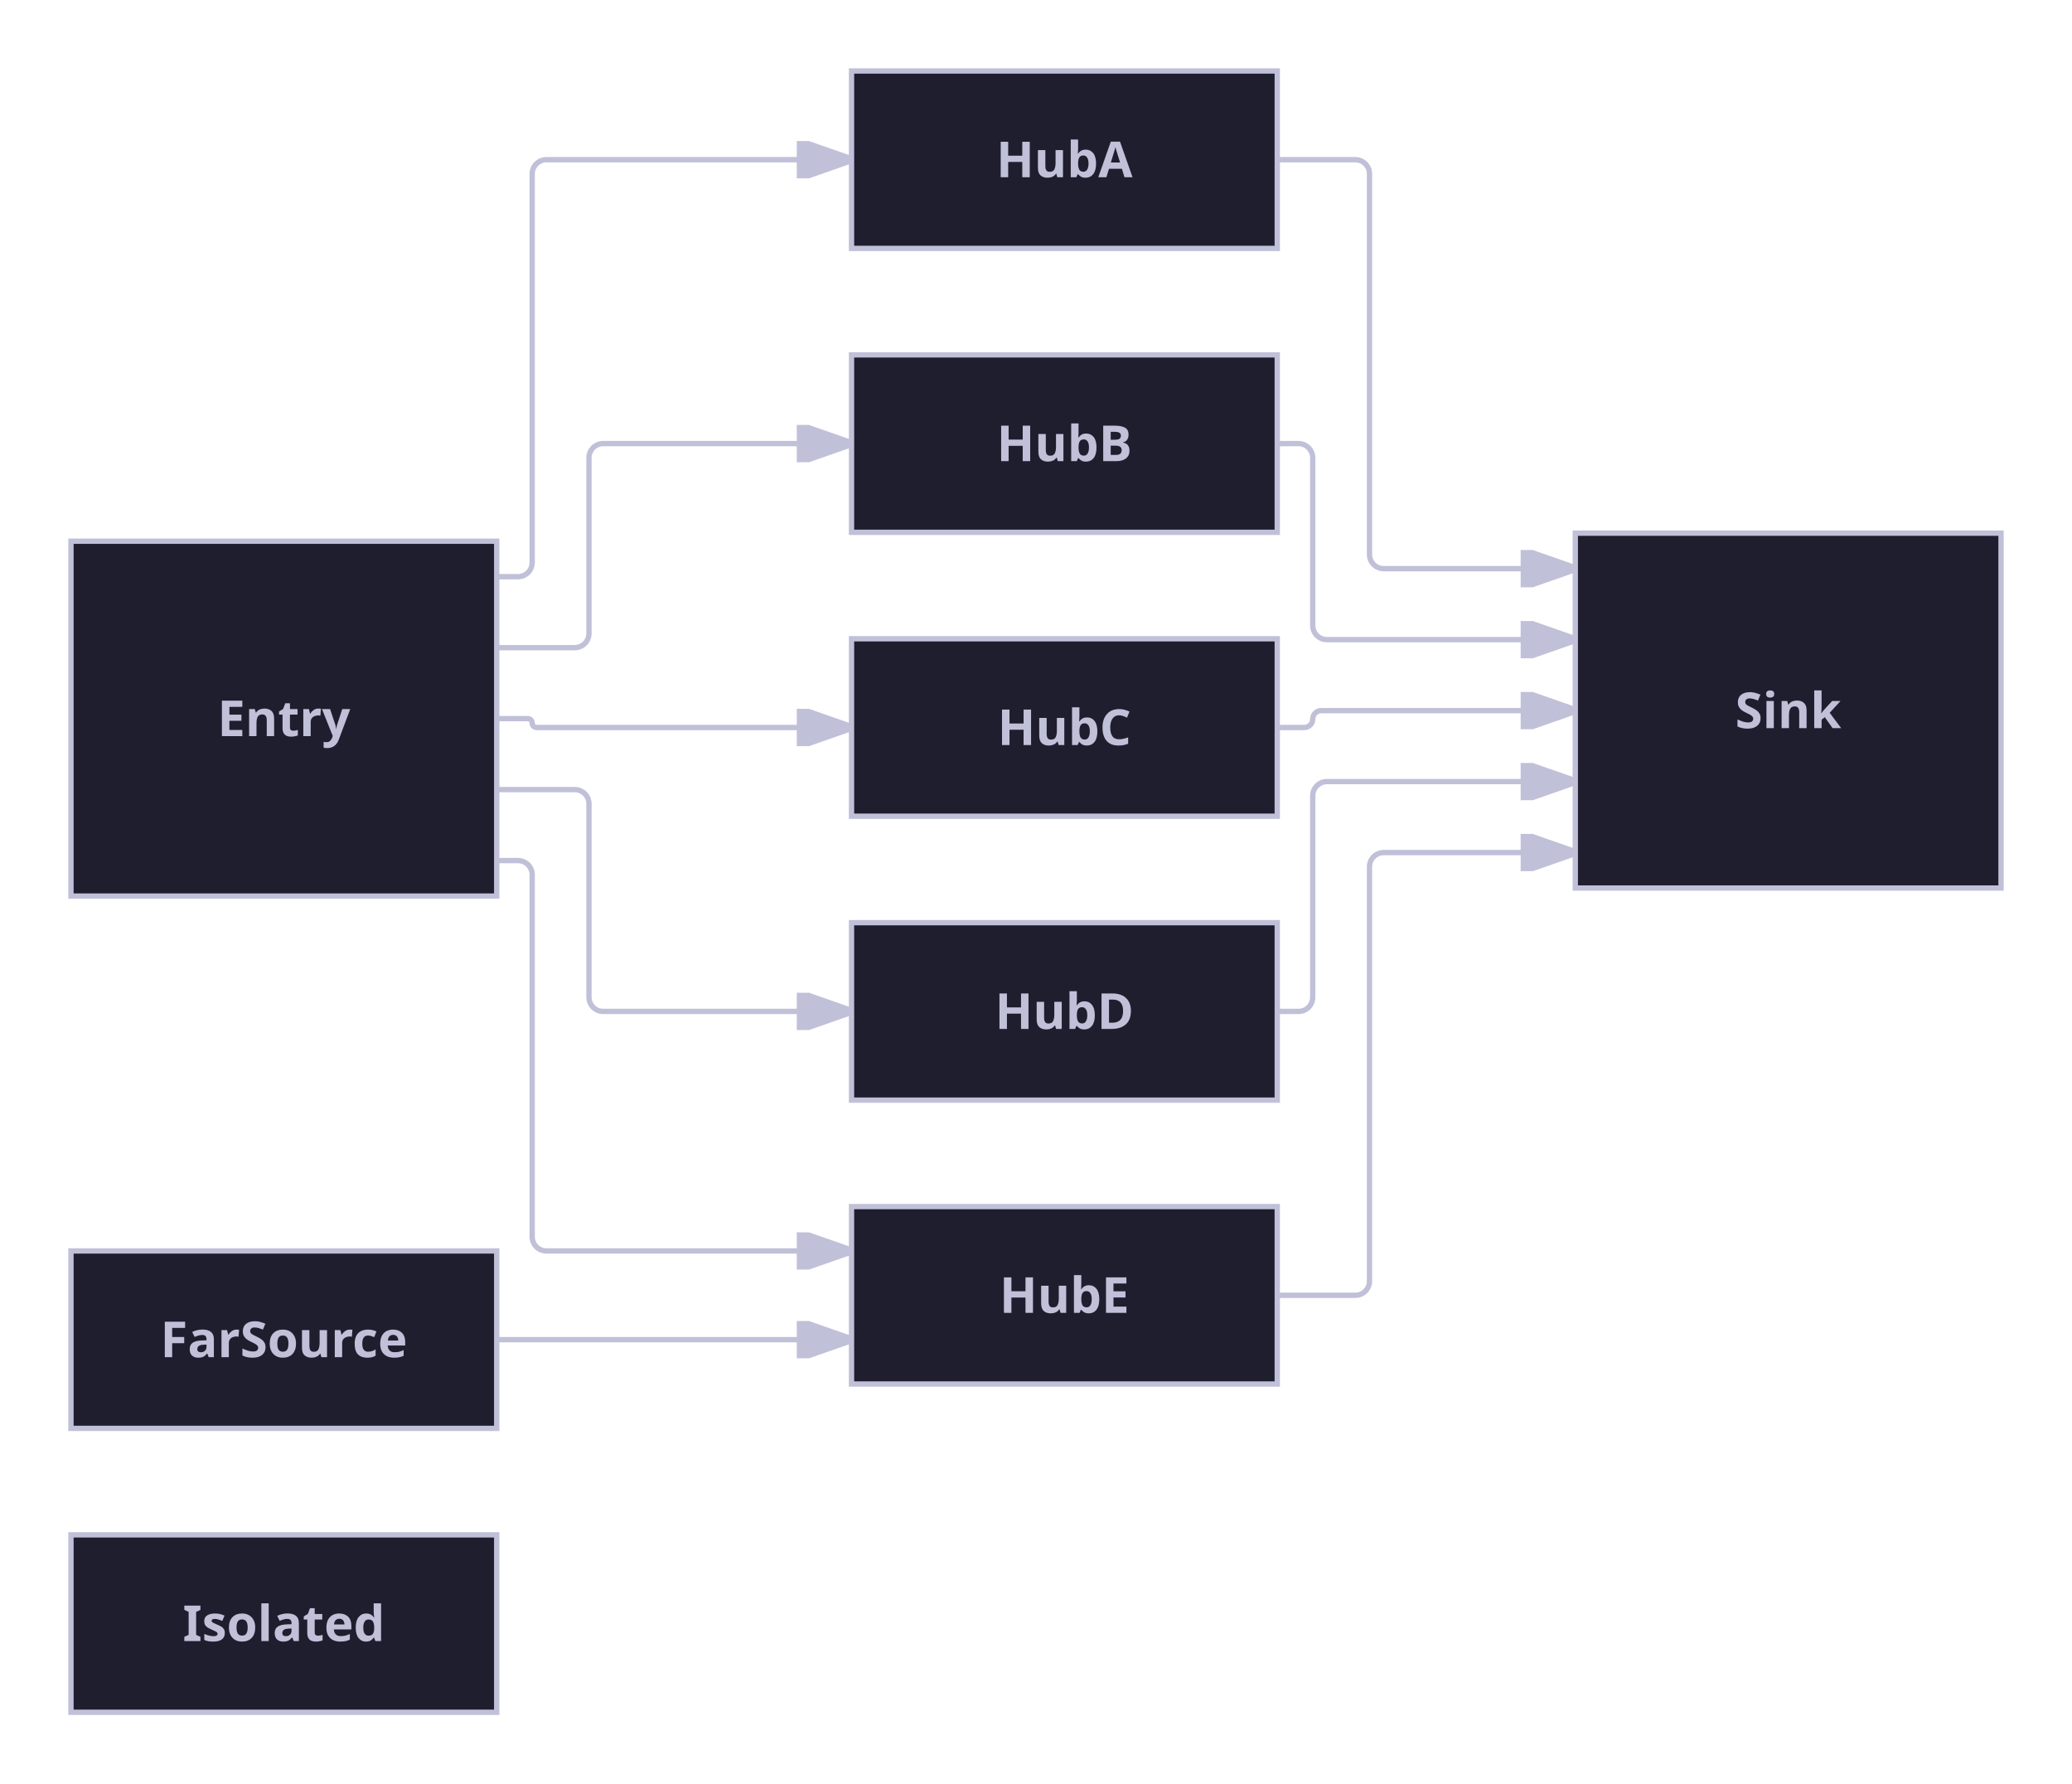
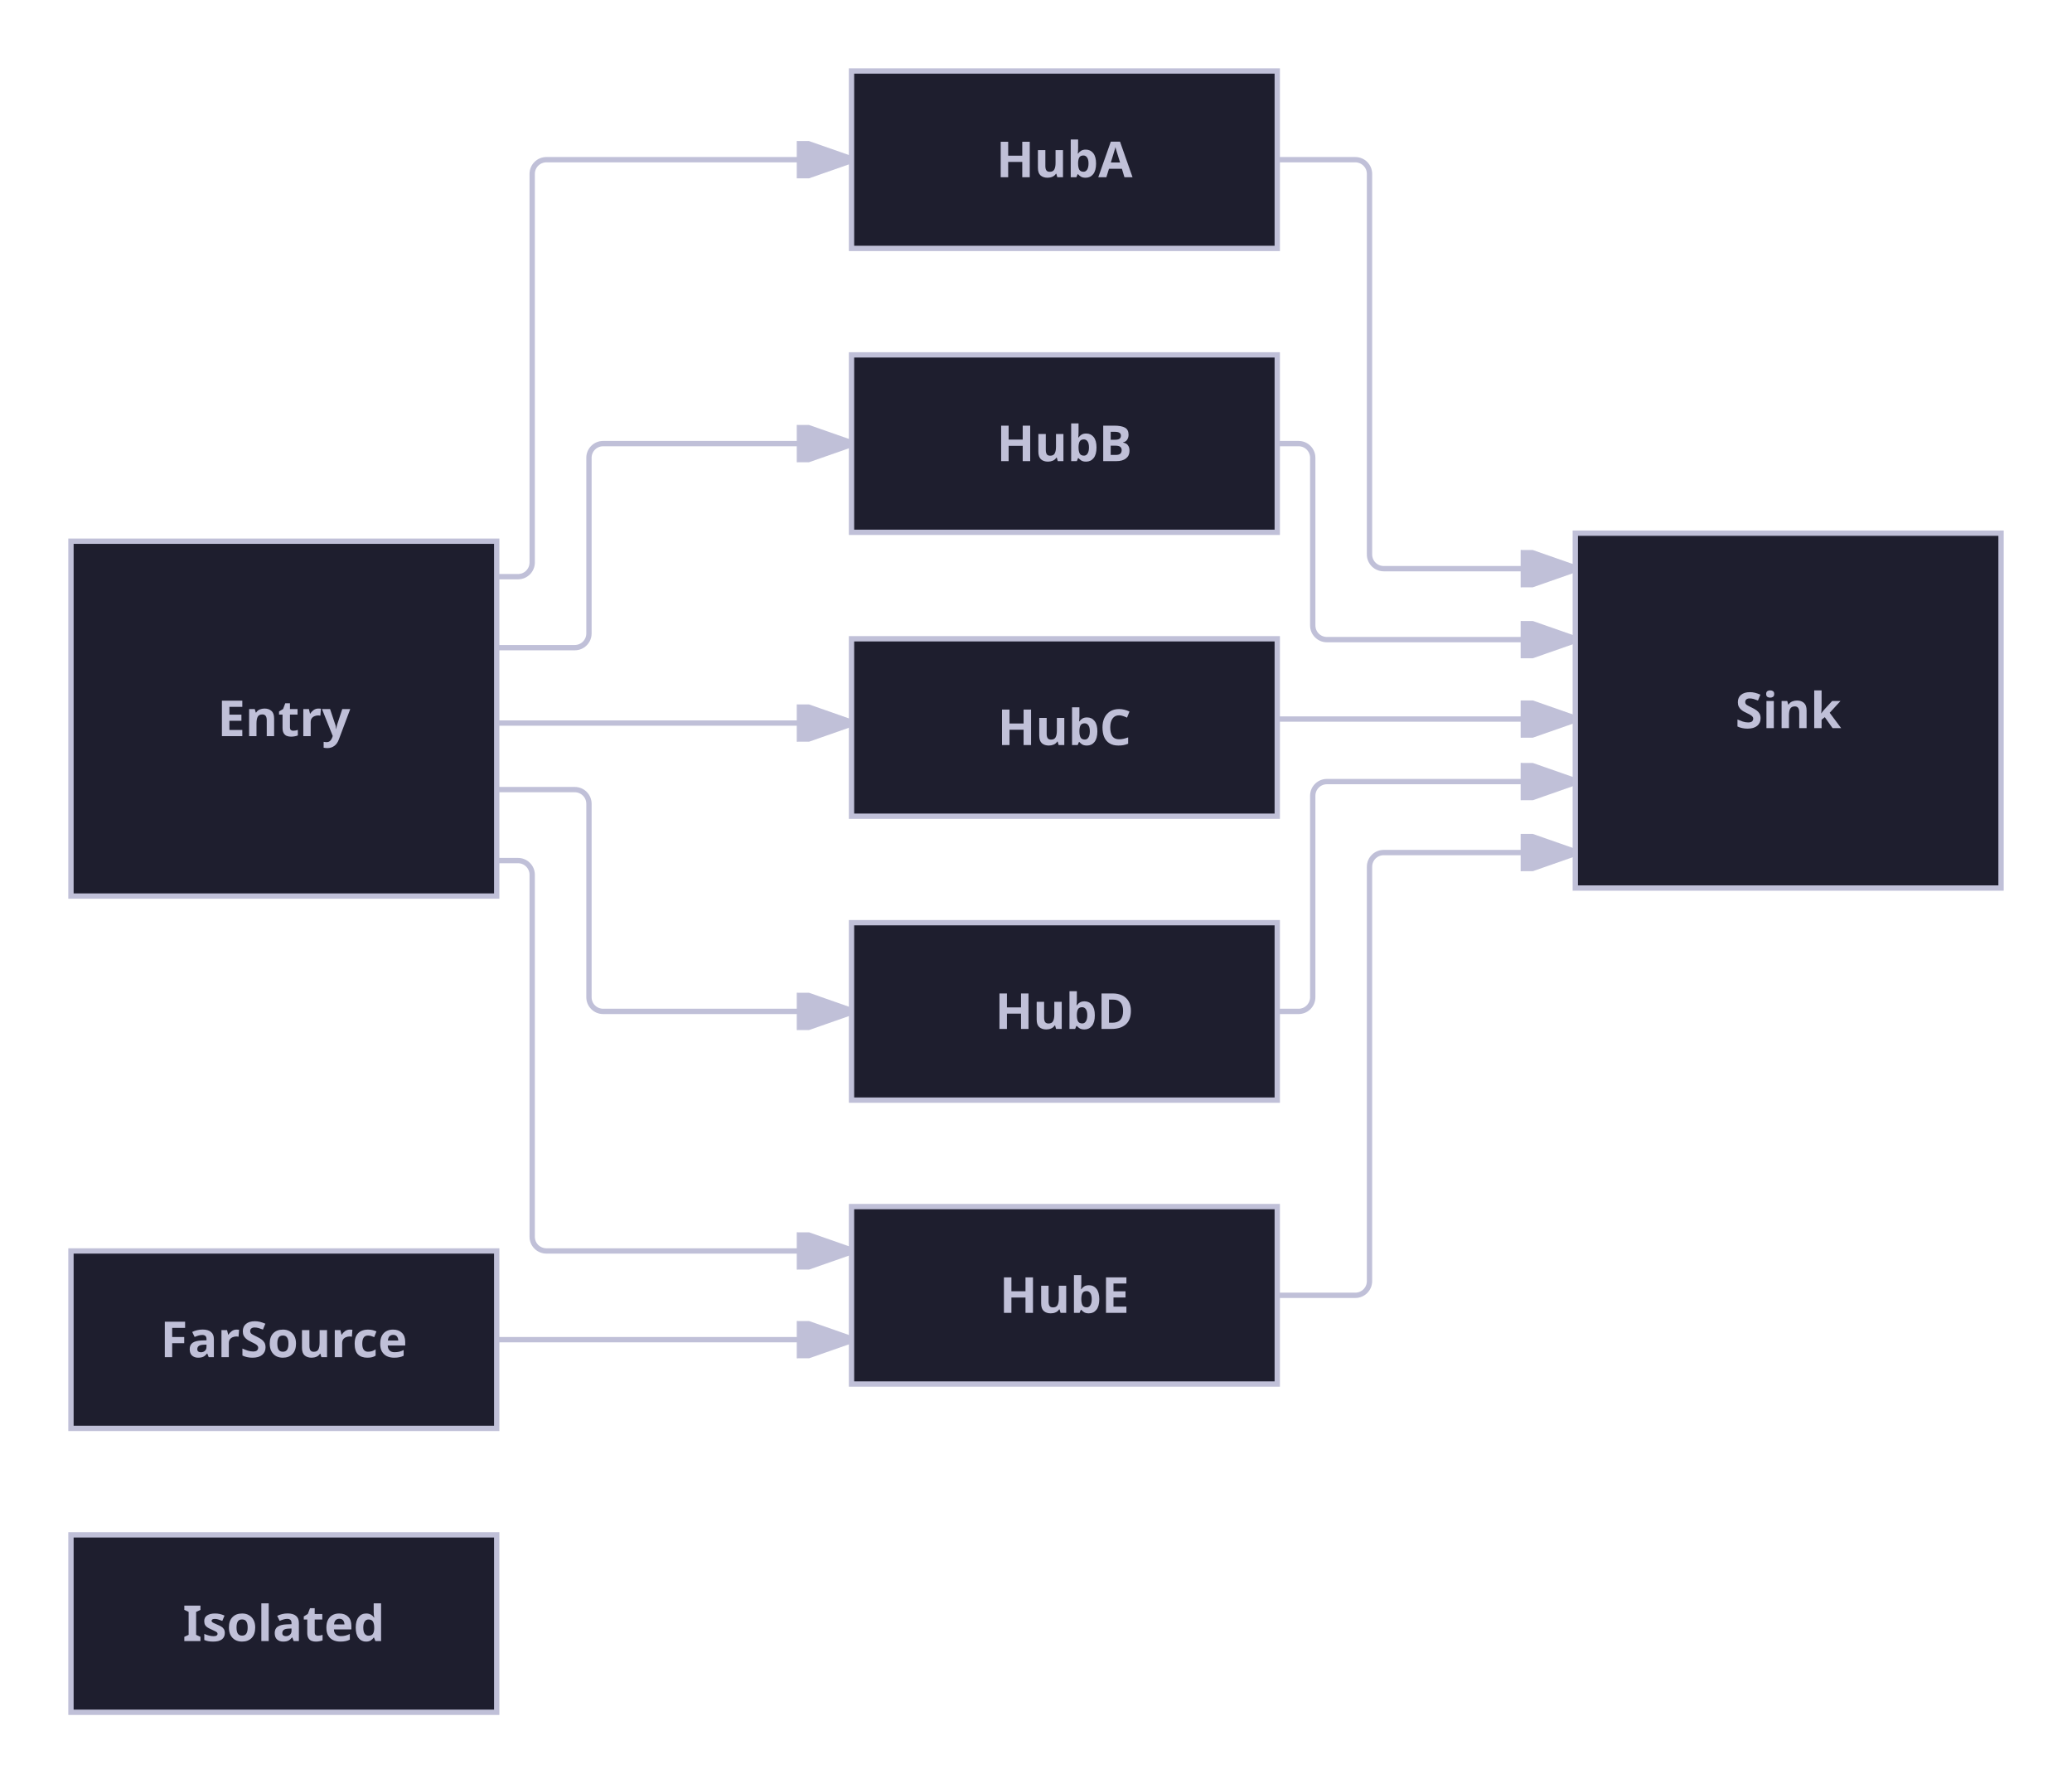
<svg xmlns="http://www.w3.org/2000/svg" width="584.00" height="502.50" viewBox="0 0 584.00 502.50">
  <defs>
    <marker id="line-end-open-chevron" markerWidth="10.248" markerHeight="7" refX="10.248" refY="3.5" orient="auto">
      <polyline points="0 0, 10 3.5, 0 7" fill="none" stroke="#C0C0D8" stroke-width="1.50" stroke-linejoin="bevel" />
    </marker>
    <marker id="line-end-hollow-triangle" markerWidth="10.248" markerHeight="7" refX="10.248" refY="3.5" orient="auto">
      <polygon points="0 0, 10 3.5, 0 7" fill="#1E1E2E" stroke="#C0C0D8" stroke-width="1.50" stroke-linejoin="bevel" />
    </marker>
    <marker id="line-end-filled-arrow" markerWidth="10.248" markerHeight="7" refX="10.248" refY="3.5" orient="auto">
      <polygon points="0 0, 10 3.5, 0 7" fill="#C0C0D8" stroke="#C0C0D8" stroke-width="1.50" stroke-linejoin="bevel" />
    </marker>
    <marker id="line-end-hollow-triangle-crossbar" markerWidth="14.748" markerHeight="7" refX="14.748" refY="3.5" orient="auto">
      <polygon points="4.5 0, 14.5 3.5, 4.5 7" fill="#1E1E2E" stroke="#C0C0D8" stroke-width="1.50" stroke-linejoin="bevel" />
      <line x1="1" y1="0" x2="1" y2="7" stroke="#C0C0D8" stroke-width="1.50" />
    </marker>
    <marker id="line-end-hollow-diamond" markerWidth="14" markerHeight="8" refX="13.416" refY="4" orient="auto">
      <polygon points="1 4, 7 0, 13 4, 7 8" fill="#1E1E2E" stroke="#C0C0D8" stroke-width="1.50" stroke-linejoin="bevel" />
    </marker>
    <marker id="line-end-filled-diamond" markerWidth="14" markerHeight="8" refX="13.416" refY="4" orient="auto">
      <polygon points="1 4, 7 0, 13 4, 7 8" fill="#C0C0D8" stroke="#C0C0D8" stroke-width="1.50" stroke-linejoin="bevel" />
    </marker>
    <marker id="line-end-circle" markerWidth="10" markerHeight="10" refX="9.75" refY="5" orient="auto">
      <circle cx="5" cy="5" r="4" fill="#1E1E2E" stroke="#C0C0D8" stroke-width="1.50" />
    </marker>
    <marker id="line-end-bar" markerWidth="4" markerHeight="12" refX="2.75" refY="6" orient="auto">
      <line x1="2" y1="0" x2="2" y2="12" stroke="#C0C0D8" stroke-width="1.50" />
    </marker>
    <filter id="label-bg" x="-0.05" y="-0.05" width="1.1" height="1.1">
      <feFlood flood-color="#1E1E2E" />
      <feComposite in="SourceGraphic" operator="over" />
    </filter>
  </defs>
  <rect x="20.00" y="152.50" width="120.00" height="100.00" fill="#1E1E2E" stroke="#C0C0D8" stroke-width="1.50" />
  <text x="80.00" y="202.50" font-family="Noto Sans, sans-serif" font-size="14.00" font-weight="bold" fill="#C0C0D8" text-anchor="middle" dominant-baseline="middle">Entry</text>
  <rect x="20.00" y="432.50" width="120.00" height="50.00" fill="#1E1E2E" stroke="#C0C0D8" stroke-width="1.50" />
  <text x="80.00" y="457.50" font-family="Noto Sans, sans-serif" font-size="14.00" font-weight="bold" fill="#C0C0D8" text-anchor="middle" dominant-baseline="middle">Isolated</text>
  <rect x="20.00" y="352.50" width="120.00" height="50.00" fill="#1E1E2E" stroke="#C0C0D8" stroke-width="1.50" />
  <text x="80.00" y="377.50" font-family="Noto Sans, sans-serif" font-size="14.00" font-weight="bold" fill="#C0C0D8" text-anchor="middle" dominant-baseline="middle">FarSource</text>
  <rect x="240.00" y="20.00" width="120.00" height="50.00" fill="#1E1E2E" stroke="#C0C0D8" stroke-width="1.50" />
  <text x="300.00" y="45.00" font-family="Noto Sans, sans-serif" font-size="14.00" font-weight="bold" fill="#C0C0D8" text-anchor="middle" dominant-baseline="middle">HubA</text>
  <rect x="240.00" y="100.00" width="120.00" height="50.00" fill="#1E1E2E" stroke="#C0C0D8" stroke-width="1.50" />
  <text x="300.00" y="125.00" font-family="Noto Sans, sans-serif" font-size="14.00" font-weight="bold" fill="#C0C0D8" text-anchor="middle" dominant-baseline="middle">HubB</text>
  <rect x="240.00" y="180.00" width="120.00" height="50.00" fill="#1E1E2E" stroke="#C0C0D8" stroke-width="1.50" />
  <text x="300.00" y="205.00" font-family="Noto Sans, sans-serif" font-size="14.00" font-weight="bold" fill="#C0C0D8" text-anchor="middle" dominant-baseline="middle">HubC</text>
  <rect x="240.00" y="260.00" width="120.00" height="50.00" fill="#1E1E2E" stroke="#C0C0D8" stroke-width="1.50" />
  <text x="300.00" y="285.00" font-family="Noto Sans, sans-serif" font-size="14.00" font-weight="bold" fill="#C0C0D8" text-anchor="middle" dominant-baseline="middle">HubD</text>
  <rect x="240.00" y="340.00" width="120.00" height="50.00" fill="#1E1E2E" stroke="#C0C0D8" stroke-width="1.50" />
  <text x="300.00" y="365.00" font-family="Noto Sans, sans-serif" font-size="14.00" font-weight="bold" fill="#C0C0D8" text-anchor="middle" dominant-baseline="middle">HubE</text>
  <rect x="444.00" y="150.24" width="120.00" height="100.00" fill="#1E1E2E" stroke="#C0C0D8" stroke-width="1.50" />
  <text x="504.00" y="200.24" font-family="Noto Sans, sans-serif" font-size="14.00" font-weight="bold" fill="#C0C0D8" text-anchor="middle" dominant-baseline="middle">Sink</text>
  <path d="M 140.00 162.50 L 146.00 162.50 A 4.00 4.00 0 0 0 150.00 158.50 L 150.00 49.00 A 4.00 4.00 0 0 1 154.00 45.00 L 240.00 45.00" fill="none" stroke="#C0C0D8" stroke-width="1.50" marker-end="url(#line-end-filled-arrow)" />
  <path d="M 140.00 182.50 L 162.00 182.50 A 4.00 4.00 0 0 0 166.00 178.50 L 166.00 129.00 A 4.00 4.00 0 0 1 170.00 125.00 L 240.00 125.00" fill="none" stroke="#C0C0D8" stroke-width="1.50" marker-end="url(#line-end-filled-arrow)" />
-   <path d="M 140.00 202.50 L 148.75 202.50 A 1.25 1.25 0 0 1 150.00 203.75 L 150.00 203.75 A 1.25 1.25 0 0 0 151.25 205.00 L 240.00 205.00" fill="none" stroke="#C0C0D8" stroke-width="1.50" marker-end="url(#line-end-filled-arrow)" />
+   <path d="M 140.00 203.75 L 240.00 203.75" fill="none" stroke="#C0C0D8" stroke-width="1.50" marker-end="url(#line-end-filled-arrow)" />
  <path d="M 140.00 222.50 L 162.00 222.50 A 4.00 4.00 0 0 1 166.00 226.50 L 166.00 281.00 A 4.00 4.00 0 0 0 170.00 285.00 L 240.00 285.00" fill="none" stroke="#C0C0D8" stroke-width="1.50" marker-end="url(#line-end-filled-arrow)" />
  <path d="M 140.00 242.50 L 146.00 242.50 A 4.00 4.00 0 0 1 150.00 246.50 L 150.00 348.50 A 4.00 4.00 0 0 0 154.00 352.50 L 240.00 352.50" fill="none" stroke="#C0C0D8" stroke-width="1.50" marker-end="url(#line-end-filled-arrow)" />
  <path d="M 360.00 45.00 L 382.00 45.00 A 4.00 4.00 0 0 1 386.00 49.00 L 386.00 156.24 A 4.00 4.00 0 0 0 390.00 160.24 L 444.00 160.24" fill="none" stroke="#C0C0D8" stroke-width="1.50" marker-end="url(#line-end-filled-arrow)" />
  <path d="M 360.00 125.00 L 366.00 125.00 A 4.00 4.00 0 0 1 370.00 129.00 L 370.00 176.24 A 4.00 4.00 0 0 0 374.00 180.24 L 444.00 180.24" fill="none" stroke="#C0C0D8" stroke-width="1.50" marker-end="url(#line-end-filled-arrow)" />
-   <path d="M 360.00 205.00 L 367.62 205.00 A 2.38 2.38 0 0 0 370.00 202.62 L 370.00 202.62 A 2.38 2.38 0 0 1 372.38 200.24 L 444.00 200.24" fill="none" stroke="#C0C0D8" stroke-width="1.50" marker-end="url(#line-end-filled-arrow)" />
+   <path d="M 360.00 202.62 L 444.00 202.62" fill="none" stroke="#C0C0D8" stroke-width="1.50" marker-end="url(#line-end-filled-arrow)" />
  <path d="M 360.00 285.00 L 366.00 285.00 A 4.00 4.00 0 0 0 370.00 281.00 L 370.00 224.24 A 4.00 4.00 0 0 1 374.00 220.24 L 444.00 220.24" fill="none" stroke="#C0C0D8" stroke-width="1.50" marker-end="url(#line-end-filled-arrow)" />
  <path d="M 360.00 365.00 L 382.00 365.00 A 4.00 4.00 0 0 0 386.00 361.00 L 386.00 244.24 A 4.00 4.00 0 0 1 390.00 240.24 L 444.00 240.24" fill="none" stroke="#C0C0D8" stroke-width="1.50" marker-end="url(#line-end-filled-arrow)" />
  <path d="M 140.00 377.50 L 240.00 377.50" fill="none" stroke="#C0C0D8" stroke-width="1.50" marker-end="url(#line-end-filled-arrow)" />
</svg>
